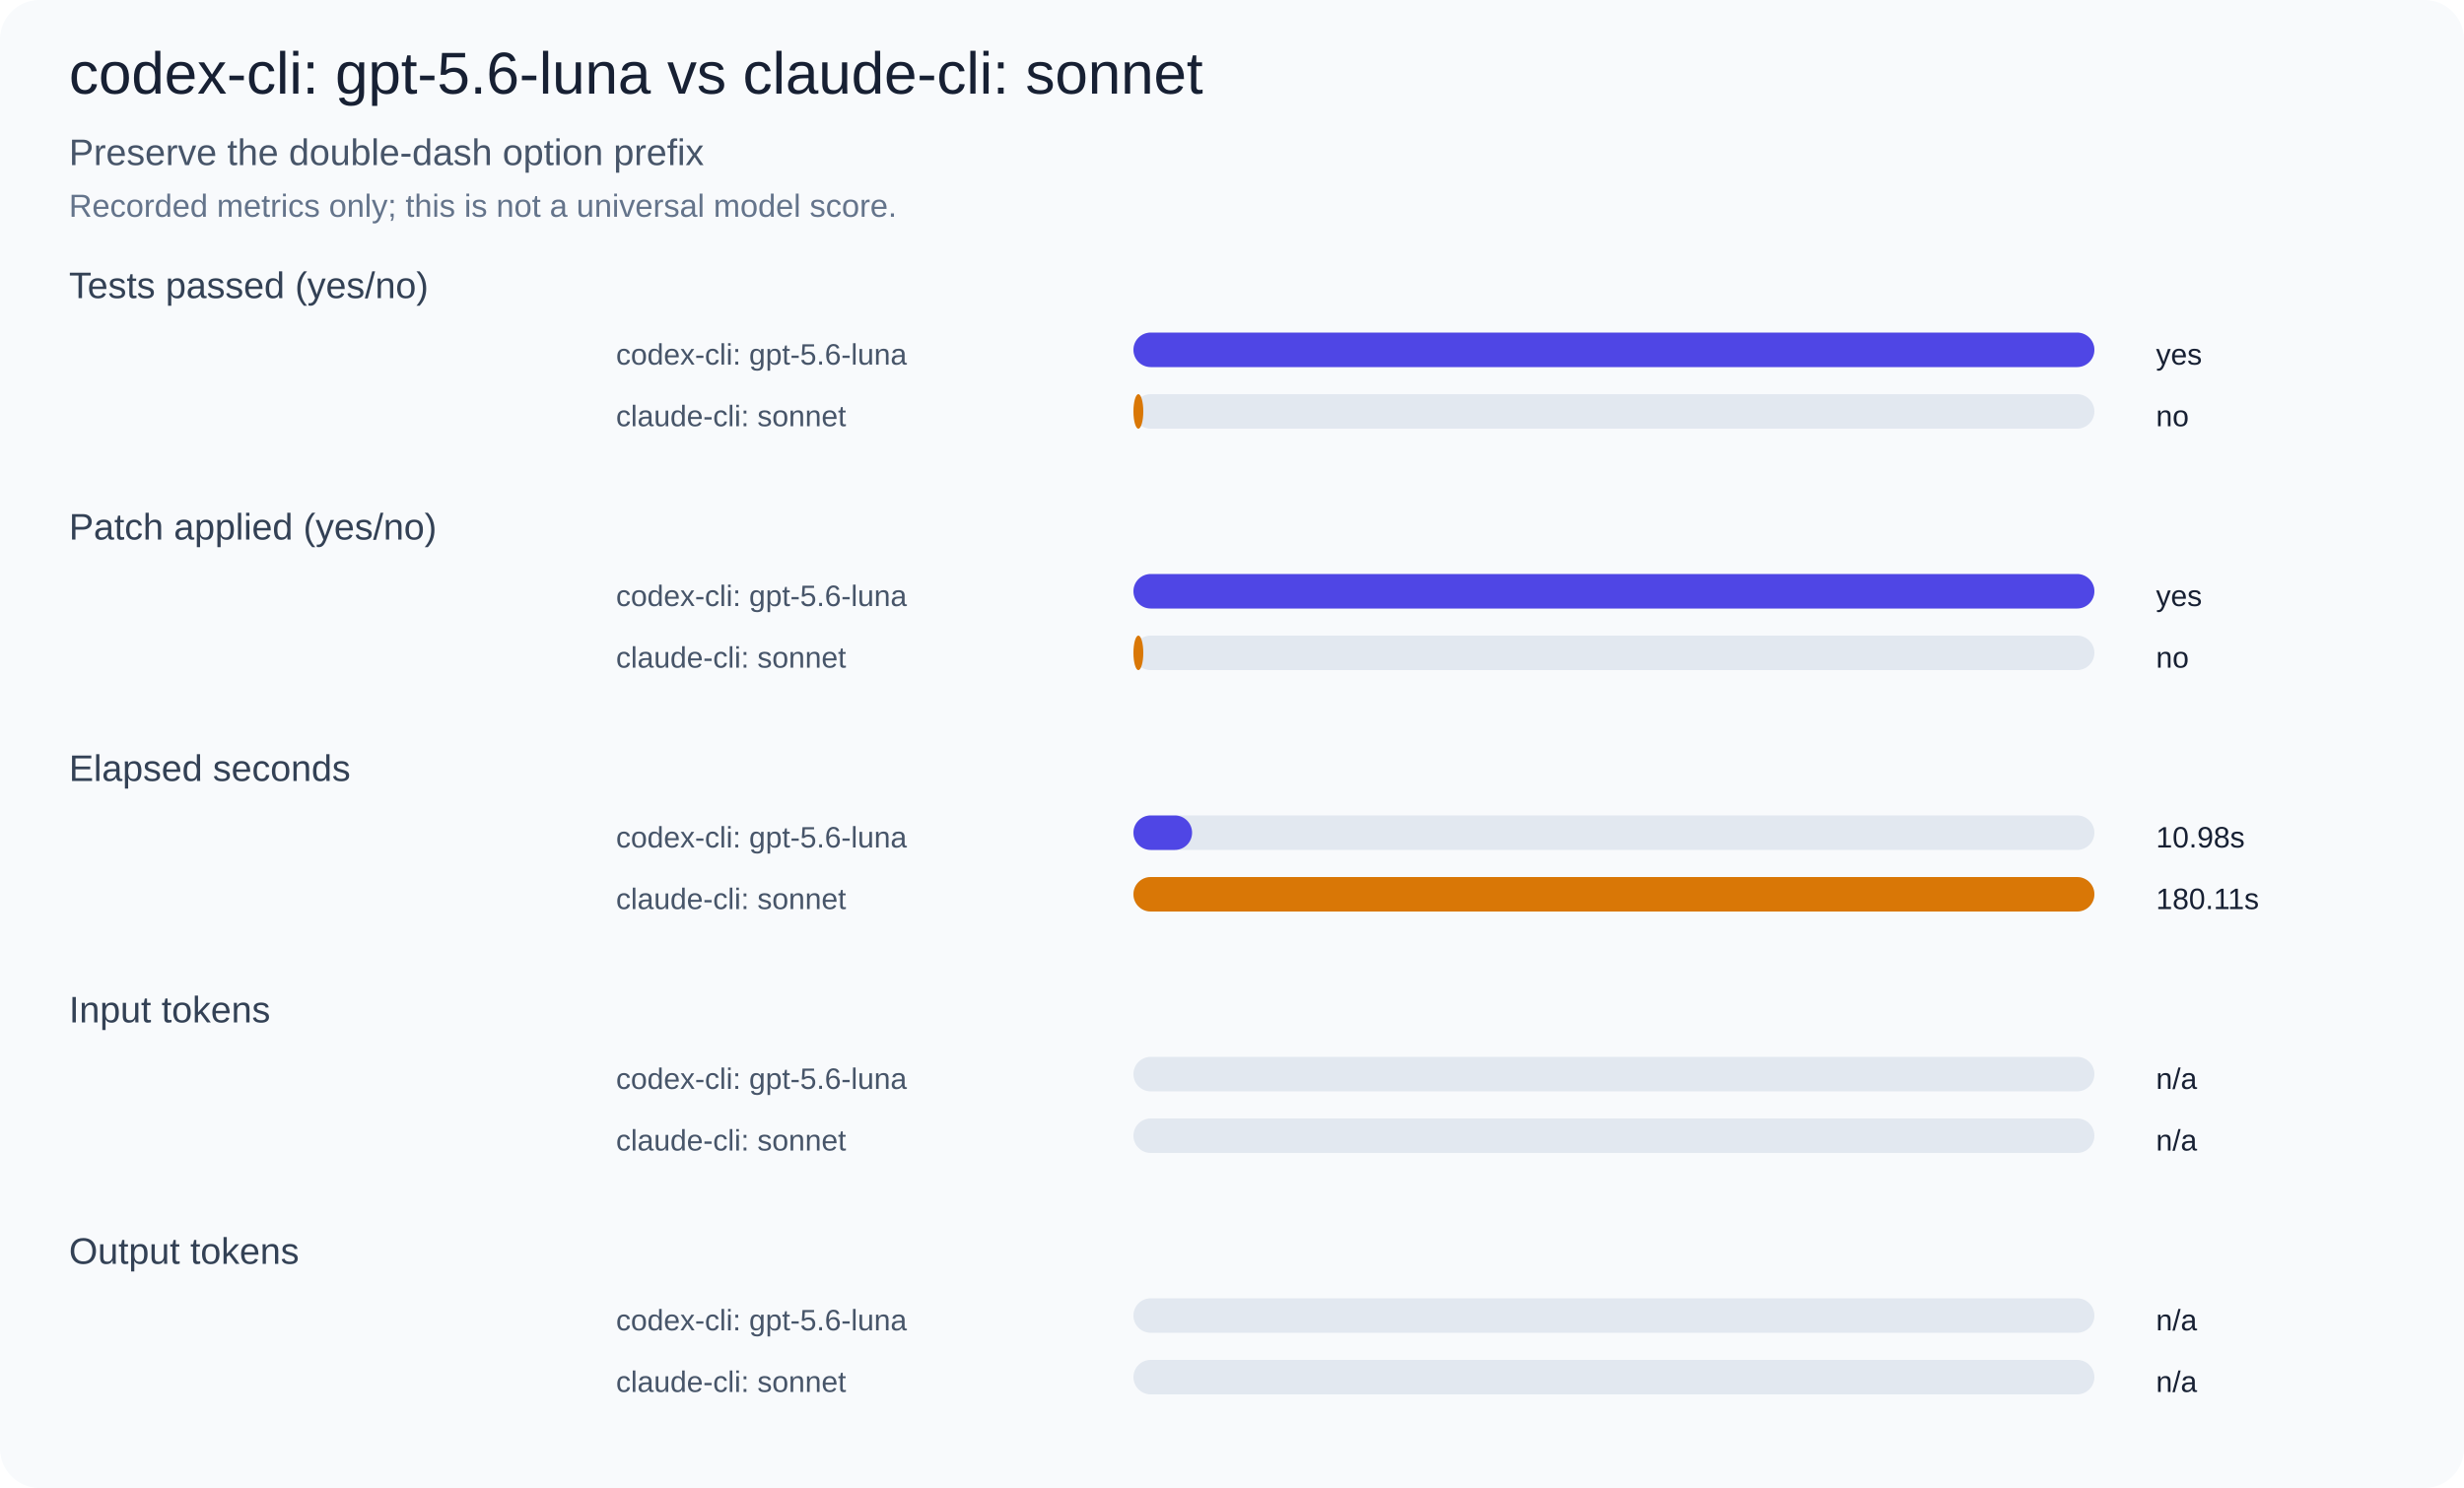
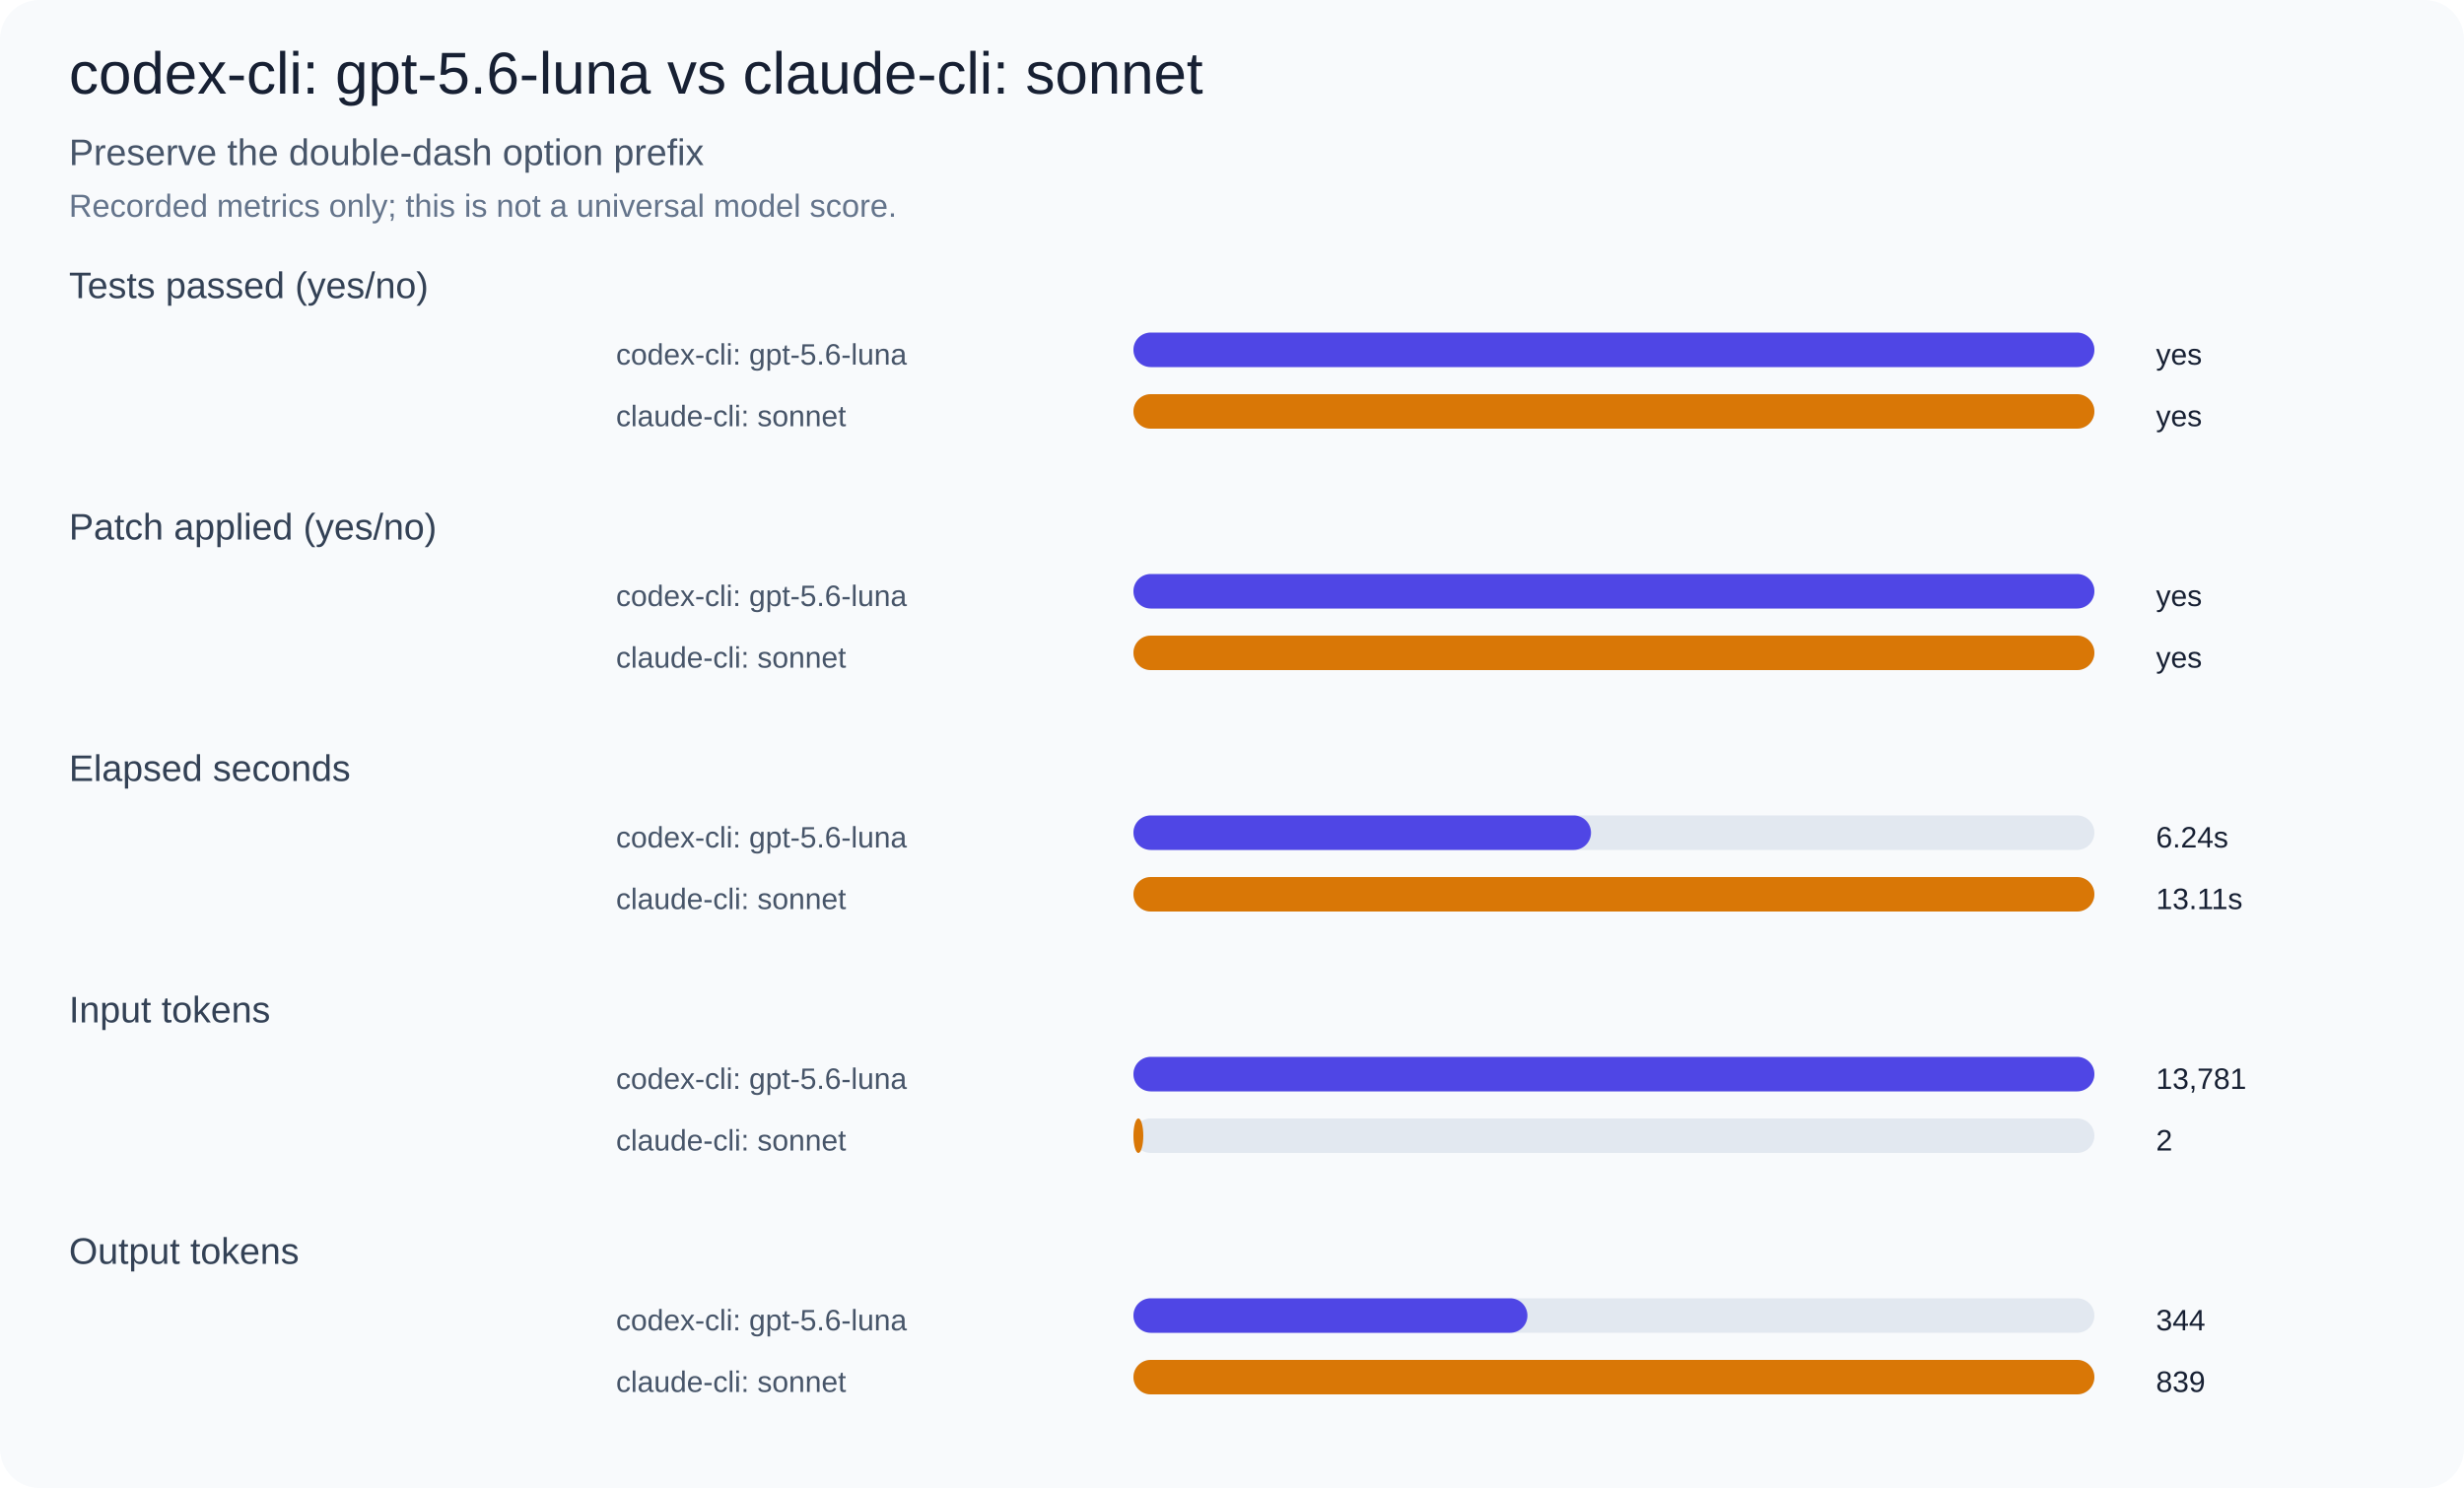
<svg xmlns="http://www.w3.org/2000/svg" role="img" aria-labelledby="title description" width="1000" height="604" viewBox="0 0 1000 604">
  <rect width="1000" height="604" rx="16" fill="#f8fafc" />
  <text x="28" y="38" font-family="Arial, sans-serif" font-size="24px" fill="#172033">codex-cli: gpt-5.6-luna vs claude-cli: sonnet</text>
  <text x="28" y="67" font-family="Arial, sans-serif" font-size="15px" fill="#475569">Preserve the double-dash option prefix</text>
  <text x="28" y="88" font-family="Arial, sans-serif" font-size="13px" fill="#64748b">Recorded metrics only; this is not a universal model score.</text>
  <text x="28" y="121" font-family="Arial, sans-serif" font-size="15px" fill="#334155">Tests passed (yes/no)</text>
  <text x="250" y="148" font-family="Arial, sans-serif" font-size="12px" fill="#475569">codex-cli: gpt-5.6-luna</text>
  <rect x="460" y="135" width="390" height="14" rx="7" fill="#e2e8f0" />
  <rect x="460" y="135" width="390.0" height="14" rx="7" fill="#4f46e5" />
  <text x="875" y="148" font-family="Arial, sans-serif" font-size="12px" fill="#172033">yes</text>
  <text x="250" y="173" font-family="Arial, sans-serif" font-size="12px" fill="#475569">claude-cli: sonnet</text>
  <rect x="460" y="160" width="390" height="14" rx="7" fill="#e2e8f0" />
-   <rect x="460" y="160" width="4.0" height="14" rx="7" fill="#d97706" />
-   <text x="875" y="173" font-family="Arial, sans-serif" font-size="12px" fill="#172033">no</text>
+   <rect x="460" y="160" width="390.0" height="14" rx="7" fill="#d97706" />
+   <text x="875" y="173" font-family="Arial, sans-serif" font-size="12px" fill="#172033">yes</text>
  <text x="28" y="219" font-family="Arial, sans-serif" font-size="15px" fill="#334155">Patch applied (yes/no)</text>
  <text x="250" y="246" font-family="Arial, sans-serif" font-size="12px" fill="#475569">codex-cli: gpt-5.6-luna</text>
  <rect x="460" y="233" width="390" height="14" rx="7" fill="#e2e8f0" />
  <rect x="460" y="233" width="390.0" height="14" rx="7" fill="#4f46e5" />
  <text x="875" y="246" font-family="Arial, sans-serif" font-size="12px" fill="#172033">yes</text>
  <text x="250" y="271" font-family="Arial, sans-serif" font-size="12px" fill="#475569">claude-cli: sonnet</text>
  <rect x="460" y="258" width="390" height="14" rx="7" fill="#e2e8f0" />
-   <rect x="460" y="258" width="4.0" height="14" rx="7" fill="#d97706" />
-   <text x="875" y="271" font-family="Arial, sans-serif" font-size="12px" fill="#172033">no</text>
+   <rect x="460" y="258" width="390.0" height="14" rx="7" fill="#d97706" />
+   <text x="875" y="271" font-family="Arial, sans-serif" font-size="12px" fill="#172033">yes</text>
  <text x="28" y="317" font-family="Arial, sans-serif" font-size="15px" fill="#334155">Elapsed seconds</text>
  <text x="250" y="344" font-family="Arial, sans-serif" font-size="12px" fill="#475569">codex-cli: gpt-5.6-luna</text>
  <rect x="460" y="331" width="390" height="14" rx="7" fill="#e2e8f0" />
-   <rect x="460" y="331" width="23.8" height="14" rx="7" fill="#4f46e5" />
-   <text x="875" y="344" font-family="Arial, sans-serif" font-size="12px" fill="#172033">10.98s</text>
+   <rect x="460" y="331" width="185.7" height="14" rx="7" fill="#4f46e5" />
+   <text x="875" y="344" font-family="Arial, sans-serif" font-size="12px" fill="#172033">6.24s</text>
  <text x="250" y="369" font-family="Arial, sans-serif" font-size="12px" fill="#475569">claude-cli: sonnet</text>
  <rect x="460" y="356" width="390" height="14" rx="7" fill="#e2e8f0" />
  <rect x="460" y="356" width="390.0" height="14" rx="7" fill="#d97706" />
-   <text x="875" y="369" font-family="Arial, sans-serif" font-size="12px" fill="#172033">180.11s</text>
+   <text x="875" y="369" font-family="Arial, sans-serif" font-size="12px" fill="#172033">13.11s</text>
  <text x="28" y="415" font-family="Arial, sans-serif" font-size="15px" fill="#334155">Input tokens</text>
  <text x="250" y="442" font-family="Arial, sans-serif" font-size="12px" fill="#475569">codex-cli: gpt-5.6-luna</text>
  <rect x="460" y="429" width="390" height="14" rx="7" fill="#e2e8f0" />
-   <text x="875" y="442" font-family="Arial, sans-serif" font-size="12px" fill="#172033">n/a</text>
+   <rect x="460" y="429" width="390.0" height="14" rx="7" fill="#4f46e5" />
+   <text x="875" y="442" font-family="Arial, sans-serif" font-size="12px" fill="#172033">13,781</text>
  <text x="250" y="467" font-family="Arial, sans-serif" font-size="12px" fill="#475569">claude-cli: sonnet</text>
  <rect x="460" y="454" width="390" height="14" rx="7" fill="#e2e8f0" />
-   <text x="875" y="467" font-family="Arial, sans-serif" font-size="12px" fill="#172033">n/a</text>
+   <rect x="460" y="454" width="4.0" height="14" rx="7" fill="#d97706" />
+   <text x="875" y="467" font-family="Arial, sans-serif" font-size="12px" fill="#172033">2</text>
  <text x="28" y="513" font-family="Arial, sans-serif" font-size="15px" fill="#334155">Output tokens</text>
  <text x="250" y="540" font-family="Arial, sans-serif" font-size="12px" fill="#475569">codex-cli: gpt-5.6-luna</text>
  <rect x="460" y="527" width="390" height="14" rx="7" fill="#e2e8f0" />
-   <text x="875" y="540" font-family="Arial, sans-serif" font-size="12px" fill="#172033">n/a</text>
+   <rect x="460" y="527" width="159.9" height="14" rx="7" fill="#4f46e5" />
+   <text x="875" y="540" font-family="Arial, sans-serif" font-size="12px" fill="#172033">344</text>
  <text x="250" y="565" font-family="Arial, sans-serif" font-size="12px" fill="#475569">claude-cli: sonnet</text>
  <rect x="460" y="552" width="390" height="14" rx="7" fill="#e2e8f0" />
-   <text x="875" y="565" font-family="Arial, sans-serif" font-size="12px" fill="#172033">n/a</text>
+   <rect x="460" y="552" width="390.0" height="14" rx="7" fill="#d97706" />
+   <text x="875" y="565" font-family="Arial, sans-serif" font-size="12px" fill="#172033">839</text>
</svg>
